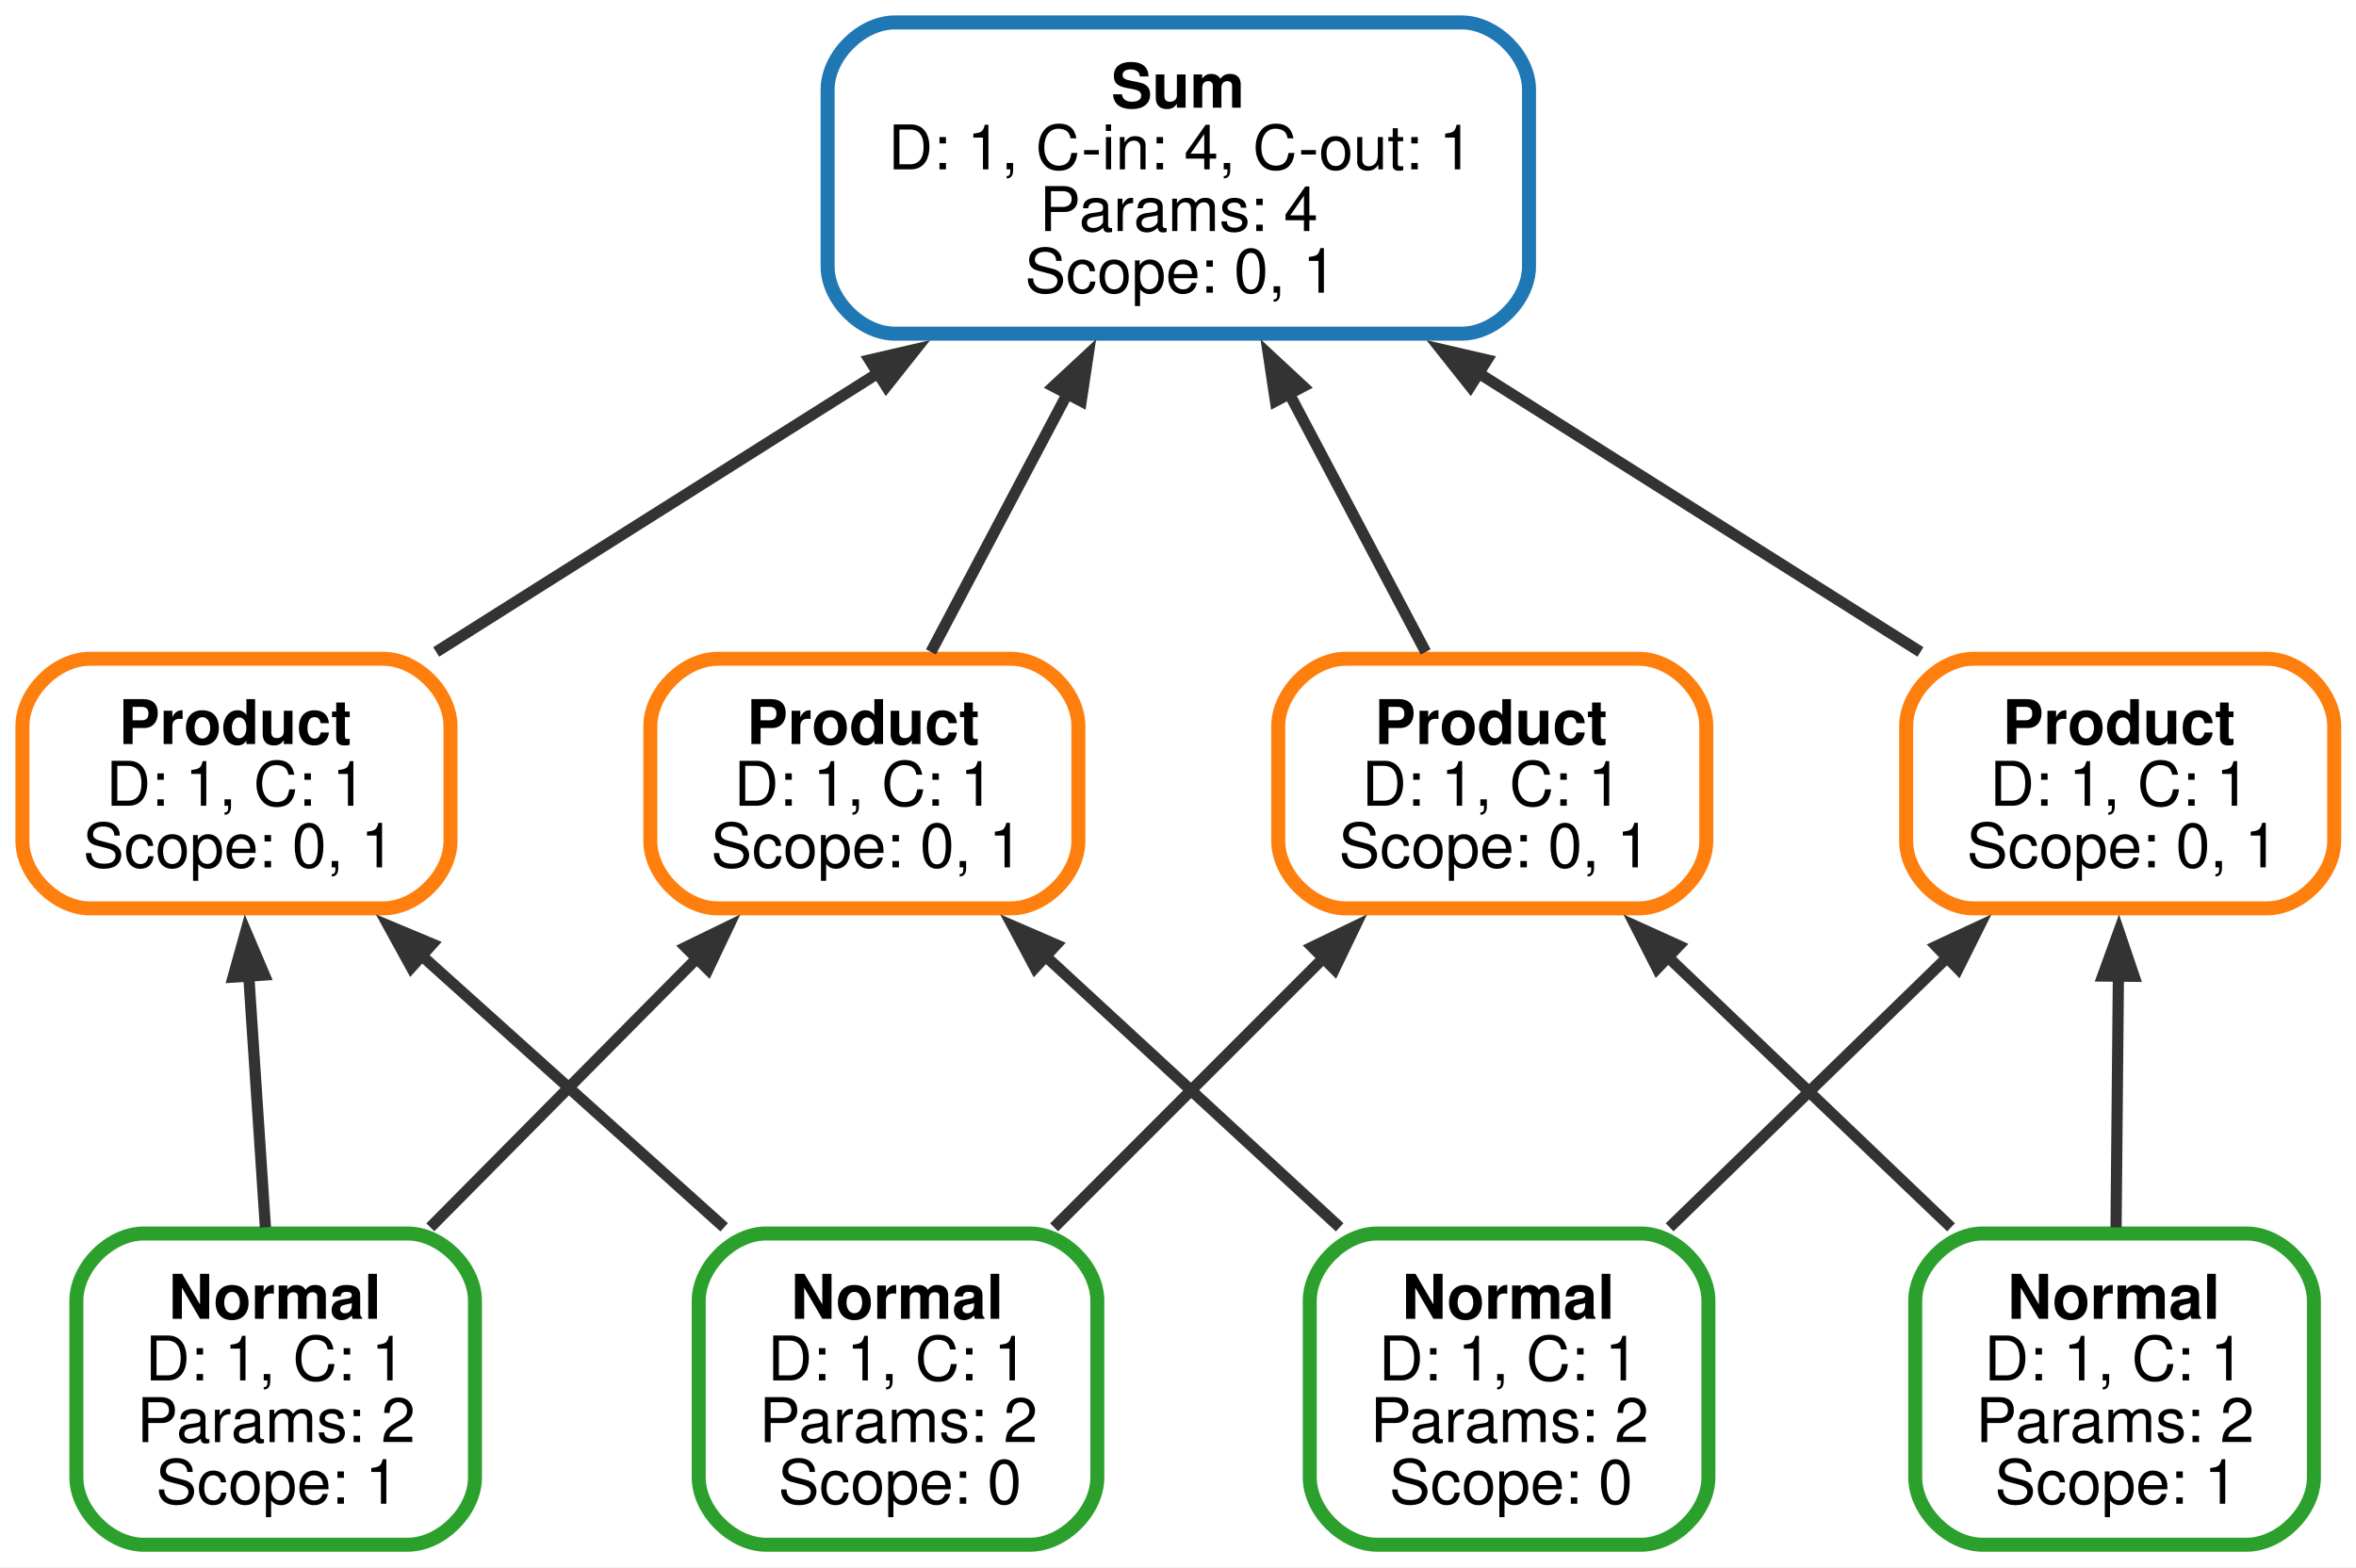
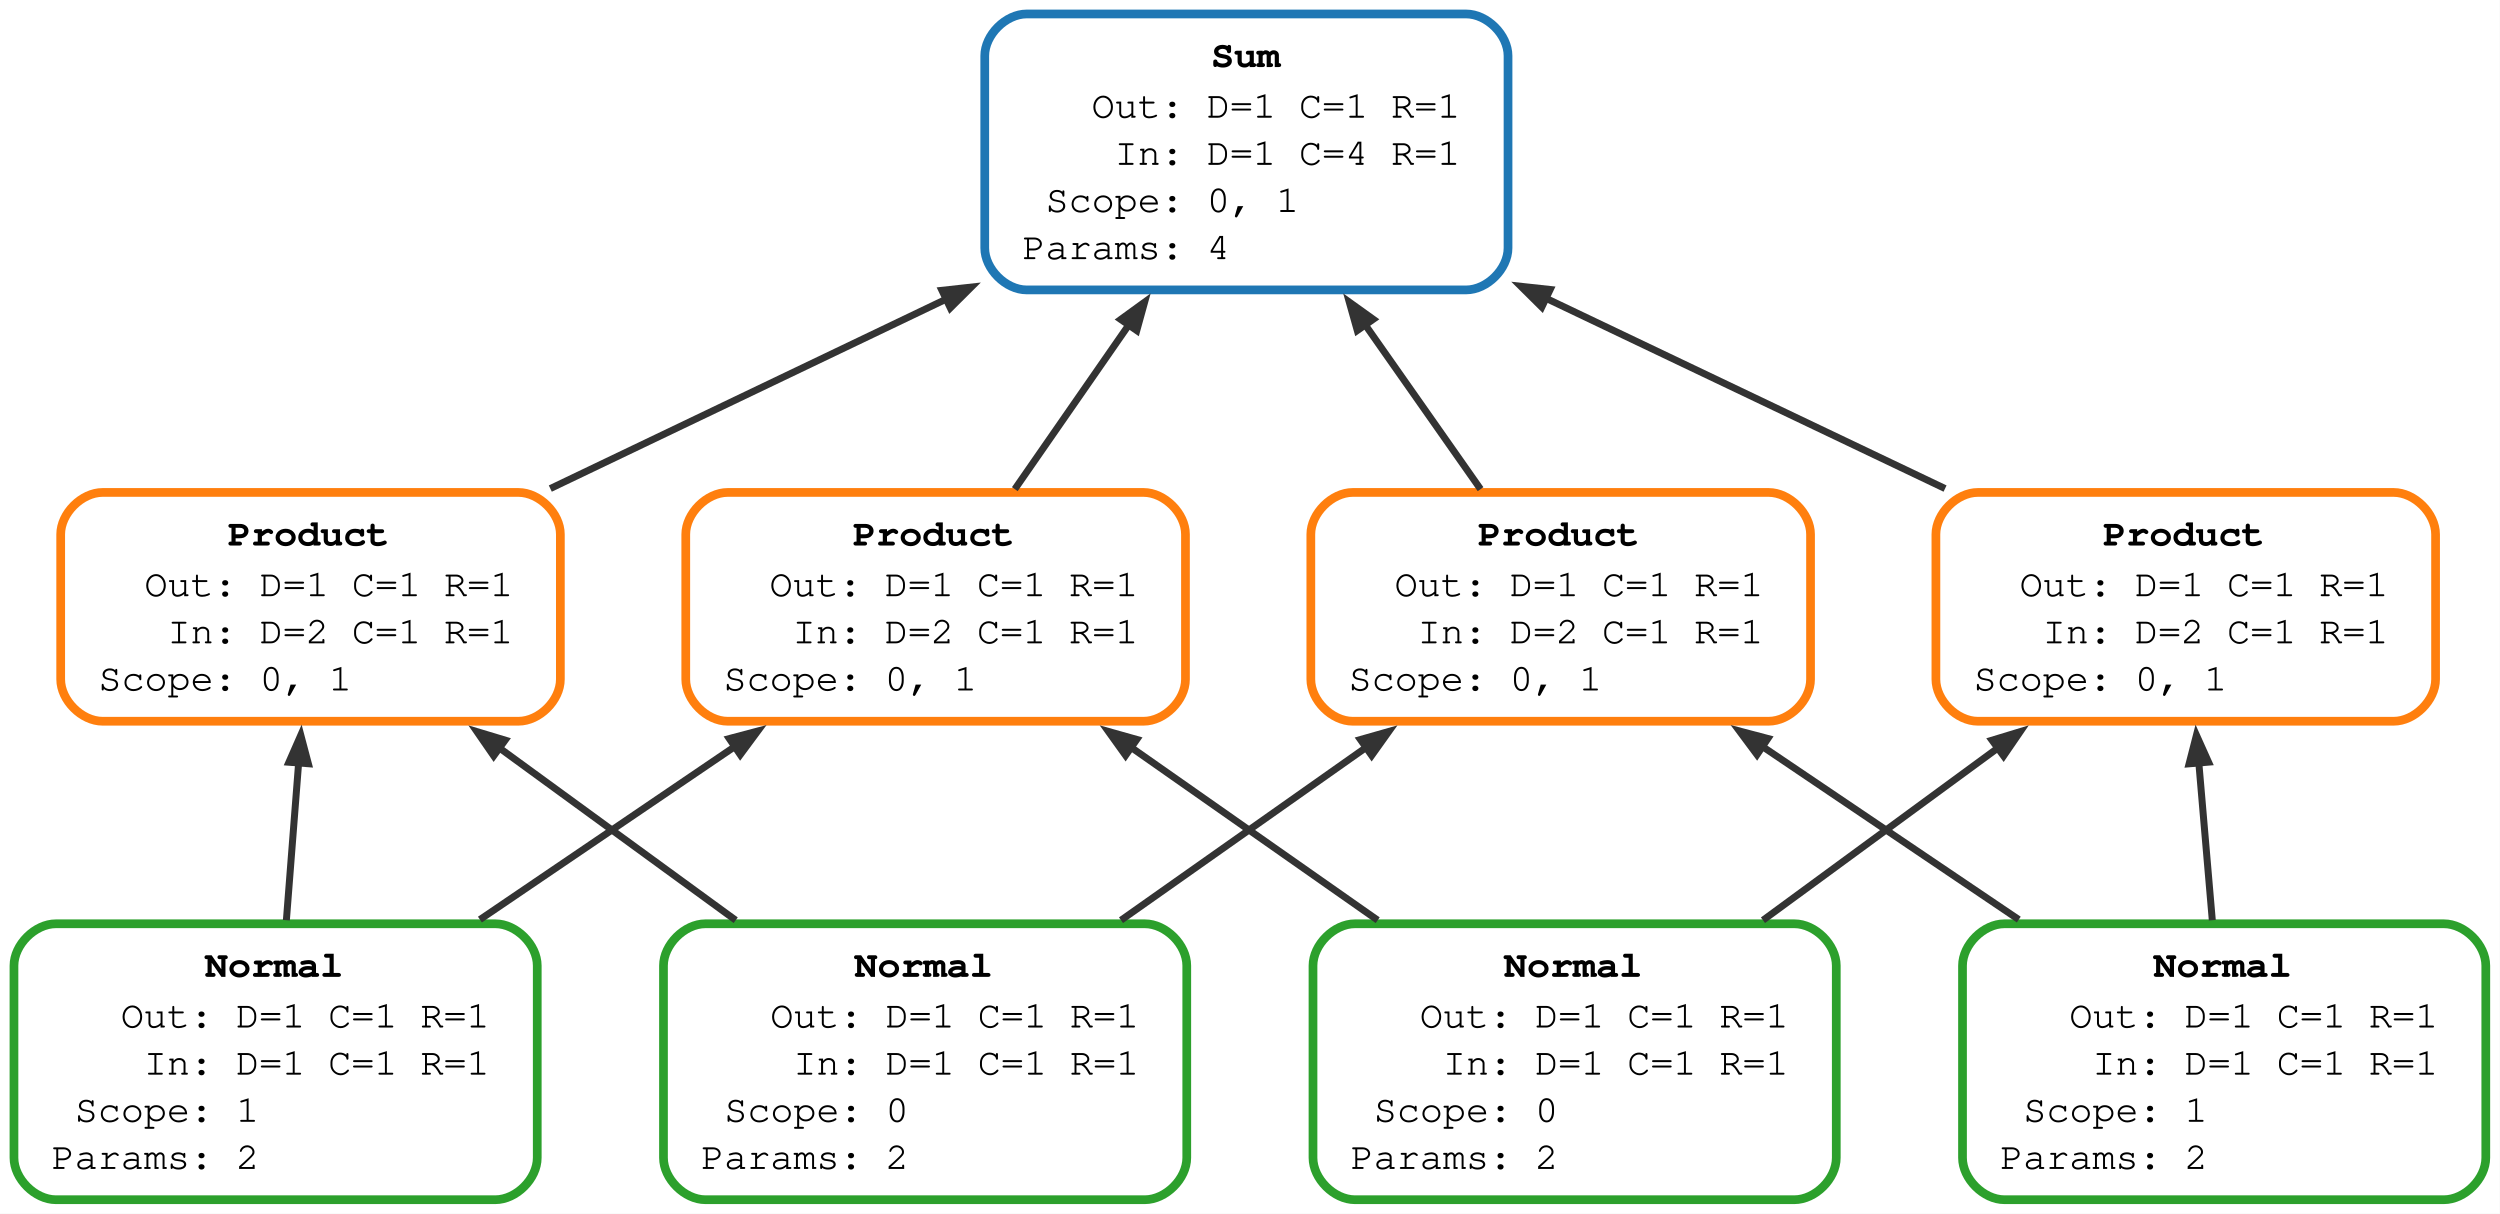
- <svg xmlns="http://www.w3.org/2000/svg" width="1751pt" height="1165pt" viewBox="0.00 0.00 1751.00 1165.00">
-   <g id="graph0" class="graph" transform="scale(4.16667 4.16667) rotate(0) translate(4 275.56)">
-     <polygon fill="white" stroke="none" points="-4,4 -4,-275.56 416.35,-275.56 416.35,4 -4,4" />
+ <svg xmlns="http://www.w3.org/2000/svg" width="2983pt" height="1448pt" viewBox="0.00 0.00 2983.00 1448.00">
+   <g id="graph0" class="graph" transform="scale(4.16667 4.16667) rotate(0) translate(4 343.56)">
+     <polygon fill="white" stroke="none" points="-4,4 -4,-343.56 711.85,-343.56 711.85,4 -4,4" />
    <g id="node1" class="node">
-       <path fill="white" stroke="#1f77b4" stroke-width="2.5" d="M256.73,-271.56C256.73,-271.56 155.62,-271.56 155.62,-271.56 149.62,-271.56 143.62,-265.56 143.62,-259.56 143.62,-259.56 143.62,-228.04 143.62,-228.04 143.62,-222.04 149.62,-216.04 155.62,-216.04 155.62,-216.04 256.73,-216.04 256.73,-216.04 262.73,-216.04 268.73,-222.04 268.73,-228.04 268.73,-228.04 268.73,-259.56 268.73,-259.56 268.73,-265.56 262.73,-271.56 256.73,-271.56" />
-       <text xml:space="preserve" text-anchor="start" x="194.18" y="-256.35" font-family="Helvetica,sans-Serif" font-weight="bold" font-size="11.00">Sum</text>
-       <text xml:space="preserve" text-anchor="start" x="154.43" y="-245.35" font-family="Helvetica,sans-Serif" font-size="11.00">D: 1, C-in: 4, C-out: 1</text>
-       <text xml:space="preserve" text-anchor="start" x="181.43" y="-234.35" font-family="Helvetica,sans-Serif" font-size="11.00">Params: 4</text>
-       <text xml:space="preserve" text-anchor="start" x="178.8" y="-223.35" font-family="Helvetica,sans-Serif" font-size="11.00">Scope: 0, 1</text>
+       <path fill="white" stroke="#1f77b4" stroke-width="2.5" d="M415.85,-339.56C415.85,-339.56 290,-339.56 290,-339.56 284,-339.56 278,-333.56 278,-327.56 278,-327.56 278,-272.54 278,-272.54 278,-266.54 284,-260.54 290,-260.54 290,-260.54 415.85,-260.54 415.85,-260.54 421.85,-260.54 427.85,-266.54 427.85,-272.54 427.85,-272.54 427.85,-327.56 427.85,-327.56 427.85,-333.56 421.85,-339.56 415.85,-339.56" />
+       <text xml:space="preserve" text-anchor="start" x="342.8" y="-324.35" font-family="Courier,monospace" font-weight="bold" font-size="11.00">Sum</text>
+       <text xml:space="preserve" text-anchor="start" x="288.8" y="-309.85" font-family="Courier,monospace" font-size="11.00">   Out: D=1 C=1 R=1</text>
+       <text xml:space="preserve" text-anchor="start" x="288.8" y="-296.35" font-family="Courier,monospace" font-size="11.00">    In: D=1 C=4 R=1</text>
+       <text xml:space="preserve" text-anchor="start" x="288.8" y="-282.85" font-family="Courier,monospace" font-size="11.00"> Scope: 0, 1</text>
+       <text xml:space="preserve" text-anchor="start" x="288.8" y="-269.35" font-family="Courier,monospace" font-size="11.00">Params: 4</text>
    </g>
    <g id="node2" class="node">
-       <path fill="white" stroke="#ff7f0e" stroke-width="2.5" d="M64.35,-158.04C64.35,-158.04 12,-158.04 12,-158.04 6,-158.04 0,-152.04 0,-146.04 0,-146.04 0,-125.52 0,-125.52 0,-119.52 6,-113.52 12,-113.52 12,-113.52 64.35,-113.52 64.35,-113.52 70.35,-113.52 76.35,-119.52 76.35,-125.52 76.35,-125.52 76.35,-146.04 76.35,-146.04 76.35,-152.04 70.35,-158.04 64.35,-158.04" />
-       <text xml:space="preserve" text-anchor="start" x="17.17" y="-142.83" font-family="Helvetica,sans-Serif" font-weight="bold" font-size="11.00">Product</text>
-       <text xml:space="preserve" text-anchor="start" x="14.92" y="-131.83" font-family="Helvetica,sans-Serif" font-size="11.00">D: 1, C: 1</text>
-       <text xml:space="preserve" text-anchor="start" x="10.8" y="-120.83" font-family="Helvetica,sans-Serif" font-size="11.00">Scope: 0, 1</text>
+       <path fill="white" stroke="#ff7f0e" stroke-width="2.5" d="M144.47,-202.54C144.47,-202.54 25.38,-202.54 25.38,-202.54 19.37,-202.54 13.38,-196.54 13.38,-190.54 13.38,-190.54 13.38,-149.02 13.38,-149.02 13.38,-143.02 19.38,-137.02 25.38,-137.02 25.38,-137.02 144.47,-137.02 144.47,-137.02 150.47,-137.02 156.47,-143.02 156.47,-149.02 156.47,-149.02 156.47,-190.54 156.47,-190.54 156.47,-196.54 150.47,-202.54 144.47,-202.54" />
+       <text xml:space="preserve" text-anchor="start" x="61.3" y="-187.33" font-family="Courier,monospace" font-weight="bold" font-size="11.00">Product</text>
+       <text xml:space="preserve" text-anchor="start" x="24.17" y="-172.83" font-family="Courier,monospace" font-size="11.00">  Out: D=1 C=1 R=1</text>
+       <text xml:space="preserve" text-anchor="start" x="24.17" y="-159.33" font-family="Courier,monospace" font-size="11.00">   In: D=2 C=1 R=1</text>
+       <text xml:space="preserve" text-anchor="start" x="24.17" y="-145.83" font-family="Courier,monospace" font-size="11.00">Scope: 0, 1</text>
    </g>
    <g id="edge3" class="edge">
-       <path fill="none" stroke="#333333" stroke-width="2" d="M73.8,-159.26C96.71,-173.72 126.89,-192.77 152.65,-209.02" />
-       <polygon fill="#333333" stroke="#333333" stroke-width="2" points="151.1,-211.35 159.36,-213.26 154.09,-206.62 151.1,-211.35" />
+       <path fill="none" stroke="#333333" stroke-width="2" d="M153.59,-203.65C188.19,-220.2 230.47,-240.44 267.18,-258.01" />
+       <polygon fill="#333333" stroke="#333333" stroke-width="2" points="265.73,-260.42 274.15,-261.35 268.14,-255.37 265.73,-260.42" />
    </g>
    <g id="node3" class="node">
-       <path fill="white" stroke="#2ca02c" stroke-width="2.5" d="M179.73,-55.52C179.73,-55.52 132.62,-55.52 132.62,-55.52 126.63,-55.52 120.63,-49.52 120.63,-43.52 120.63,-43.52 120.63,-12 120.63,-12 120.63,-6 126.63,0 132.63,0 132.63,0 179.73,0 179.73,0 185.73,0 191.73,-6 191.73,-12 191.73,-12 191.73,-43.52 191.73,-43.52 191.73,-49.52 185.73,-55.52 179.73,-55.52" />
-       <text xml:space="preserve" text-anchor="start" x="137.05" y="-40.31" font-family="Helvetica,sans-Serif" font-weight="bold" font-size="11.00">Normal</text>
-       <text xml:space="preserve" text-anchor="start" x="132.93" y="-29.31" font-family="Helvetica,sans-Serif" font-size="11.00">D: 1, C: 1</text>
-       <text xml:space="preserve" text-anchor="start" x="131.43" y="-18.31" font-family="Helvetica,sans-Serif" font-size="11.00">Params: 2</text>
-       <text xml:space="preserve" text-anchor="start" x="134.8" y="-7.31" font-family="Helvetica,sans-Serif" font-size="11.00">Scope: 0</text>
+       <path fill="white" stroke="#2ca02c" stroke-width="2.5" d="M323.85,-79.02C323.85,-79.02 198,-79.02 198,-79.02 192,-79.02 186,-73.02 186,-67.02 186,-67.02 186,-12 186,-12 186,-6 192,0 198,0 198,0 323.85,0 323.85,0 329.85,0 335.85,-6 335.85,-12 335.85,-12 335.85,-67.02 335.85,-67.02 335.85,-73.02 329.85,-79.02 323.85,-79.02" />
+       <text xml:space="preserve" text-anchor="start" x="240.68" y="-63.81" font-family="Courier,monospace" font-weight="bold" font-size="11.00">Normal</text>
+       <text xml:space="preserve" text-anchor="start" x="196.8" y="-49.31" font-family="Courier,monospace" font-size="11.00">   Out: D=1 C=1 R=1</text>
+       <text xml:space="preserve" text-anchor="start" x="196.8" y="-35.81" font-family="Courier,monospace" font-size="11.00">    In: D=1 C=1 R=1</text>
+       <text xml:space="preserve" text-anchor="start" x="196.8" y="-22.31" font-family="Courier,monospace" font-size="11.00"> Scope: 0</text>
+       <text xml:space="preserve" text-anchor="start" x="196.8" y="-8.81" font-family="Courier,monospace" font-size="11.00">Params: 2</text>
    </g>
    <g id="edge1" class="edge">
-       <path fill="none" stroke="#333333" stroke-width="2" d="M125.17,-56.62C108.51,-71.59 87.96,-90.05 71.02,-105.27" />
-       <polygon fill="#333333" stroke="#333333" stroke-width="2" points="69.36,-103 65.28,-110.43 73.1,-107.16 69.36,-103" />
+       <path fill="none" stroke="#333333" stroke-width="2" d="M206.68,-80.04C185.11,-95.76 160.35,-113.81 138.81,-129.51" />
+       <polygon fill="#333333" stroke="#333333" stroke-width="2" points="137.38,-127.09 132.56,-134.06 140.67,-131.61 137.38,-127.09" />
    </g>
    <g id="node7" class="node">
-       <path fill="white" stroke="#ff7f0e" stroke-width="2.5" d="M288.35,-158.04C288.35,-158.04 236,-158.04 236,-158.04 230,-158.04 224,-152.04 224,-146.04 224,-146.04 224,-125.52 224,-125.52 224,-119.52 230,-113.52 236,-113.52 236,-113.52 288.35,-113.52 288.35,-113.52 294.35,-113.52 300.35,-119.52 300.35,-125.52 300.35,-125.52 300.35,-146.04 300.35,-146.04 300.35,-152.04 294.35,-158.04 288.35,-158.04" />
-       <text xml:space="preserve" text-anchor="start" x="241.18" y="-142.83" font-family="Helvetica,sans-Serif" font-weight="bold" font-size="11.00">Product</text>
-       <text xml:space="preserve" text-anchor="start" x="238.93" y="-131.83" font-family="Helvetica,sans-Serif" font-size="11.00">D: 1, C: 1</text>
-       <text xml:space="preserve" text-anchor="start" x="234.8" y="-120.83" font-family="Helvetica,sans-Serif" font-size="11.00">Scope: 0, 1</text>
+       <path fill="white" stroke="#ff7f0e" stroke-width="2.5" d="M502.48,-202.54C502.48,-202.54 383.38,-202.54 383.38,-202.54 377.38,-202.54 371.38,-196.54 371.38,-190.54 371.38,-190.54 371.38,-149.02 371.38,-149.02 371.38,-143.02 377.38,-137.02 383.38,-137.02 383.38,-137.02 502.48,-137.02 502.48,-137.02 508.48,-137.02 514.48,-143.02 514.48,-149.02 514.48,-149.02 514.48,-190.54 514.48,-190.54 514.48,-196.54 508.48,-202.54 502.48,-202.54" />
+       <text xml:space="preserve" text-anchor="start" x="419.3" y="-187.33" font-family="Courier,monospace" font-weight="bold" font-size="11.00">Product</text>
+       <text xml:space="preserve" text-anchor="start" x="382.18" y="-172.83" font-family="Courier,monospace" font-size="11.00">  Out: D=1 C=1 R=1</text>
+       <text xml:space="preserve" text-anchor="start" x="382.18" y="-159.33" font-family="Courier,monospace" font-size="11.00">   In: D=2 C=1 R=1</text>
+       <text xml:space="preserve" text-anchor="start" x="382.18" y="-145.83" font-family="Courier,monospace" font-size="11.00">Scope: 0, 1</text>
    </g>
    <g id="edge7" class="edge">
-       <path fill="none" stroke="#333333" stroke-width="2" d="M184.03,-56.62C198.86,-71.45 217.12,-89.71 232.25,-104.85" />
-       <polygon fill="#333333" stroke="#333333" stroke-width="2" points="230.07,-106.63 237.71,-110.31 234.03,-102.67 230.07,-106.63" />
+       <path fill="none" stroke="#333333" stroke-width="2" d="M317.02,-80.04C339.32,-95.76 364.93,-113.81 387.2,-129.51" />
+       <polygon fill="#333333" stroke="#333333" stroke-width="2" points="385.57,-131.78 393.72,-134.1 388.8,-127.21 385.57,-131.78" />
    </g>
    <g id="node4" class="node">
-       <path fill="white" stroke="#2ca02c" stroke-width="2.5" d="M68.72,-55.52C68.72,-55.52 21.63,-55.52 21.63,-55.52 15.62,-55.52 9.62,-49.52 9.62,-43.52 9.62,-43.52 9.62,-12 9.62,-12 9.62,-6 15.62,0 21.62,0 21.62,0 68.72,0 68.72,0 74.72,0 80.72,-6 80.72,-12 80.72,-12 80.72,-43.52 80.72,-43.52 80.72,-49.52 74.72,-55.52 68.72,-55.52" />
-       <text xml:space="preserve" text-anchor="start" x="26.05" y="-40.31" font-family="Helvetica,sans-Serif" font-weight="bold" font-size="11.00">Normal</text>
-       <text xml:space="preserve" text-anchor="start" x="21.92" y="-29.31" font-family="Helvetica,sans-Serif" font-size="11.00">D: 1, C: 1</text>
-       <text xml:space="preserve" text-anchor="start" x="20.42" y="-18.31" font-family="Helvetica,sans-Serif" font-size="11.00">Params: 2</text>
-       <text xml:space="preserve" text-anchor="start" x="23.8" y="-7.31" font-family="Helvetica,sans-Serif" font-size="11.00">Scope: 1</text>
+       <path fill="white" stroke="#2ca02c" stroke-width="2.5" d="M137.85,-79.02C137.85,-79.02 12,-79.02 12,-79.02 6,-79.02 0,-73.02 0,-67.02 0,-67.02 0,-12 0,-12 0,-6 6,0 12,0 12,0 137.85,0 137.85,0 143.85,0 149.85,-6 149.85,-12 149.85,-12 149.85,-67.02 149.85,-67.02 149.85,-73.02 143.85,-79.02 137.85,-79.02" />
+       <text xml:space="preserve" text-anchor="start" x="54.67" y="-63.81" font-family="Courier,monospace" font-weight="bold" font-size="11.00">Normal</text>
+       <text xml:space="preserve" text-anchor="start" x="10.8" y="-49.31" font-family="Courier,monospace" font-size="11.00">   Out: D=1 C=1 R=1</text>
+       <text xml:space="preserve" text-anchor="start" x="10.8" y="-35.81" font-family="Courier,monospace" font-size="11.00">    In: D=1 C=1 R=1</text>
+       <text xml:space="preserve" text-anchor="start" x="10.8" y="-22.31" font-family="Courier,monospace" font-size="11.00"> Scope: 1</text>
+       <text xml:space="preserve" text-anchor="start" x="10.8" y="-8.81" font-family="Courier,monospace" font-size="11.00">Params: 2</text>
    </g>
    <g id="edge2" class="edge">
-       <path fill="none" stroke="#333333" stroke-width="2" d="M43.34,-56.62C42.43,-70.36 41.33,-87.05 40.37,-101.47" />
-       <polygon fill="#333333" stroke="#333333" stroke-width="2" points="37.58,-101.26 39.85,-109.43 43.17,-101.63 37.58,-101.26" />
+       <path fill="none" stroke="#333333" stroke-width="2" d="M78.01,-80.04C79.12,-94.35 80.39,-110.59 81.53,-125.23" />
+       <polygon fill="#333333" stroke="#333333" stroke-width="2" points="78.73,-125.28 82.14,-133.04 84.31,-124.85 78.73,-125.28" />
    </g>
    <g id="node5" class="node">
-       <path fill="white" stroke="#ff7f0e" stroke-width="2.5" d="M176.35,-158.04C176.35,-158.04 124,-158.04 124,-158.04 118,-158.04 112,-152.04 112,-146.04 112,-146.04 112,-125.52 112,-125.52 112,-119.52 118,-113.52 124,-113.52 124,-113.52 176.35,-113.52 176.35,-113.52 182.35,-113.52 188.35,-119.52 188.35,-125.52 188.35,-125.52 188.35,-146.04 188.35,-146.04 188.35,-152.04 182.35,-158.04 176.35,-158.04" />
-       <text xml:space="preserve" text-anchor="start" x="129.18" y="-142.83" font-family="Helvetica,sans-Serif" font-weight="bold" font-size="11.00">Product</text>
-       <text xml:space="preserve" text-anchor="start" x="126.93" y="-131.83" font-family="Helvetica,sans-Serif" font-size="11.00">D: 1, C: 1</text>
-       <text xml:space="preserve" text-anchor="start" x="122.8" y="-120.83" font-family="Helvetica,sans-Serif" font-size="11.00">Scope: 0, 1</text>
+       <path fill="white" stroke="#ff7f0e" stroke-width="2.5" d="M323.48,-202.54C323.48,-202.54 204.38,-202.54 204.38,-202.54 198.38,-202.54 192.38,-196.54 192.38,-190.54 192.38,-190.54 192.38,-149.02 192.38,-149.02 192.38,-143.02 198.38,-137.02 204.38,-137.02 204.38,-137.02 323.48,-137.02 323.48,-137.02 329.48,-137.02 335.48,-143.02 335.48,-149.02 335.48,-149.02 335.48,-190.54 335.48,-190.54 335.48,-196.54 329.48,-202.54 323.48,-202.54" />
+       <text xml:space="preserve" text-anchor="start" x="240.3" y="-187.33" font-family="Courier,monospace" font-weight="bold" font-size="11.00">Product</text>
+       <text xml:space="preserve" text-anchor="start" x="203.18" y="-172.83" font-family="Courier,monospace" font-size="11.00">  Out: D=1 C=1 R=1</text>
+       <text xml:space="preserve" text-anchor="start" x="203.18" y="-159.33" font-family="Courier,monospace" font-size="11.00">   In: D=2 C=1 R=1</text>
+       <text xml:space="preserve" text-anchor="start" x="203.18" y="-145.83" font-family="Courier,monospace" font-size="11.00">Scope: 0, 1</text>
    </g>
    <g id="edge5" class="edge">
-       <path fill="none" stroke="#333333" stroke-width="2" d="M72.76,-56.62C87.46,-71.45 105.54,-89.71 120.54,-104.85" />
-       <polygon fill="#333333" stroke="#333333" stroke-width="2" points="118.31,-106.59 125.93,-110.3 122.29,-102.64 118.31,-106.59" />
+       <path fill="none" stroke="#333333" stroke-width="2" d="M133.43,-80.22C156.69,-96 183.37,-114.11 206.51,-129.82" />
+       <polygon fill="#333333" stroke="#333333" stroke-width="2" points="204.83,-132.06 213.02,-134.23 207.98,-127.43 204.83,-132.06" />
    </g>
    <g id="edge6" class="edge">
-       <path fill="none" stroke="#333333" stroke-width="2" d="M162.05,-159.26C169.18,-172.75 178.42,-190.25 186.6,-205.73" />
-       <polygon fill="#333333" stroke="#333333" stroke-width="2" points="183.9,-206.62 190.11,-212.39 188.85,-204.01 183.9,-206.62" />
+       <path fill="none" stroke="#333333" stroke-width="2" d="M286.61,-203.48C296.61,-217.88 308.55,-235.1 319.53,-250.92" />
+       <polygon fill="#333333" stroke="#333333" stroke-width="2" points="316.93,-252.08 323.79,-257.06 321.53,-248.89 316.93,-252.08" />
    </g>
    <g id="node6" class="node">
-       <path fill="white" stroke="#2ca02c" stroke-width="2.5" d="M288.73,-55.52C288.73,-55.52 241.62,-55.52 241.62,-55.52 235.62,-55.52 229.62,-49.52 229.62,-43.52 229.62,-43.52 229.62,-12 229.62,-12 229.62,-6 235.62,0 241.62,0 241.62,0 288.73,0 288.73,0 294.73,0 300.73,-6 300.73,-12 300.73,-12 300.73,-43.52 300.73,-43.52 300.73,-49.52 294.73,-55.52 288.73,-55.52" />
-       <text xml:space="preserve" text-anchor="start" x="246.05" y="-40.31" font-family="Helvetica,sans-Serif" font-weight="bold" font-size="11.00">Normal</text>
-       <text xml:space="preserve" text-anchor="start" x="241.93" y="-29.31" font-family="Helvetica,sans-Serif" font-size="11.00">D: 1, C: 1</text>
-       <text xml:space="preserve" text-anchor="start" x="240.43" y="-18.31" font-family="Helvetica,sans-Serif" font-size="11.00">Params: 2</text>
-       <text xml:space="preserve" text-anchor="start" x="243.8" y="-7.31" font-family="Helvetica,sans-Serif" font-size="11.00">Scope: 0</text>
+       <path fill="white" stroke="#2ca02c" stroke-width="2.5" d="M509.85,-79.02C509.85,-79.02 384,-79.02 384,-79.02 378,-79.02 372,-73.02 372,-67.02 372,-67.02 372,-12 372,-12 372,-6 378,0 384,0 384,0 509.85,0 509.85,0 515.85,0 521.85,-6 521.85,-12 521.85,-12 521.85,-67.02 521.85,-67.02 521.85,-73.02 515.85,-79.02 509.85,-79.02" />
+       <text xml:space="preserve" text-anchor="start" x="426.68" y="-63.81" font-family="Courier,monospace" font-weight="bold" font-size="11.00">Normal</text>
+       <text xml:space="preserve" text-anchor="start" x="382.8" y="-49.31" font-family="Courier,monospace" font-size="11.00">   Out: D=1 C=1 R=1</text>
+       <text xml:space="preserve" text-anchor="start" x="382.8" y="-35.81" font-family="Courier,monospace" font-size="11.00">    In: D=1 C=1 R=1</text>
+       <text xml:space="preserve" text-anchor="start" x="382.8" y="-22.31" font-family="Courier,monospace" font-size="11.00"> Scope: 0</text>
+       <text xml:space="preserve" text-anchor="start" x="382.8" y="-8.81" font-family="Courier,monospace" font-size="11.00">Params: 2</text>
    </g>
    <g id="edge4" class="edge">
-       <path fill="none" stroke="#333333" stroke-width="2" d="M234.96,-56.62C218.72,-71.59 198.7,-90.05 182.19,-105.27" />
-       <polygon fill="#333333" stroke="#333333" stroke-width="2" points="180.61,-102.92 176.62,-110.4 184.4,-107.03 180.61,-102.92" />
+       <path fill="none" stroke="#333333" stroke-width="2" d="M390.53,-80.04C368,-95.83 342.12,-113.97 319.66,-129.71" />
+       <polygon fill="#333333" stroke="#333333" stroke-width="2" points="318.33,-127.22 313.39,-134.11 321.55,-131.81 318.33,-127.22" />
    </g>
    <g id="node9" class="node">
-       <path fill="white" stroke="#ff7f0e" stroke-width="2.5" d="M400.35,-158.04C400.35,-158.04 348,-158.04 348,-158.04 342,-158.04 336,-152.04 336,-146.04 336,-146.04 336,-125.52 336,-125.52 336,-119.52 342,-113.52 348,-113.52 348,-113.52 400.35,-113.52 400.35,-113.52 406.35,-113.52 412.35,-119.52 412.35,-125.52 412.35,-125.52 412.35,-146.04 412.35,-146.04 412.35,-152.04 406.35,-158.04 400.35,-158.04" />
-       <text xml:space="preserve" text-anchor="start" x="353.18" y="-142.83" font-family="Helvetica,sans-Serif" font-weight="bold" font-size="11.00">Product</text>
-       <text xml:space="preserve" text-anchor="start" x="350.93" y="-131.83" font-family="Helvetica,sans-Serif" font-size="11.00">D: 1, C: 1</text>
-       <text xml:space="preserve" text-anchor="start" x="346.8" y="-120.83" font-family="Helvetica,sans-Serif" font-size="11.00">Scope: 0, 1</text>
+       <path fill="white" stroke="#ff7f0e" stroke-width="2.5" d="M681.47,-202.54C681.47,-202.54 562.38,-202.54 562.38,-202.54 556.38,-202.54 550.38,-196.54 550.38,-190.54 550.38,-190.54 550.38,-149.02 550.38,-149.02 550.38,-143.02 556.38,-137.02 562.38,-137.02 562.38,-137.02 681.47,-137.02 681.47,-137.02 687.47,-137.02 693.47,-143.02 693.47,-149.02 693.47,-149.02 693.47,-190.54 693.47,-190.54 693.47,-196.54 687.47,-202.54 681.47,-202.54" />
+       <text xml:space="preserve" text-anchor="start" x="598.3" y="-187.33" font-family="Courier,monospace" font-weight="bold" font-size="11.00">Product</text>
+       <text xml:space="preserve" text-anchor="start" x="561.17" y="-172.83" font-family="Courier,monospace" font-size="11.00">  Out: D=1 C=1 R=1</text>
+       <text xml:space="preserve" text-anchor="start" x="561.17" y="-159.33" font-family="Courier,monospace" font-size="11.00">   In: D=2 C=1 R=1</text>
+       <text xml:space="preserve" text-anchor="start" x="561.17" y="-145.83" font-family="Courier,monospace" font-size="11.00">Scope: 0, 1</text>
    </g>
    <g id="edge10" class="edge">
-       <path fill="none" stroke="#333333" stroke-width="2" d="M293.81,-56.62C309.07,-71.45 327.84,-89.71 343.41,-104.85" />
-       <polygon fill="#333333" stroke="#333333" stroke-width="2" points="341.36,-106.77 349.05,-110.34 345.26,-102.75 341.36,-106.77" />
+       <path fill="none" stroke="#333333" stroke-width="2" d="M500.86,-80.04C522.31,-95.76 546.93,-113.81 568.34,-129.51" />
+       <polygon fill="#333333" stroke="#333333" stroke-width="2" points="566.44,-131.59 574.55,-134.06 569.76,-127.07 566.44,-131.59" />
    </g>
    <g id="edge9" class="edge">
-       <path fill="none" stroke="#333333" stroke-width="2" d="M250.3,-159.26C243.17,-172.75 233.93,-190.25 225.75,-205.73" />
-       <polygon fill="#333333" stroke="#333333" stroke-width="2" points="223.5,-204.01 222.24,-212.39 228.45,-206.62 223.5,-204.01" />
+       <path fill="none" stroke="#333333" stroke-width="2" d="M419.98,-203.48C409.87,-217.88 397.8,-235.1 386.69,-250.92" />
+       <polygon fill="#333333" stroke="#333333" stroke-width="2" points="384.68,-248.91 382.38,-257.07 389.27,-252.13 384.68,-248.91" />
    </g>
    <g id="node8" class="node">
-       <path fill="white" stroke="#2ca02c" stroke-width="2.5" d="M396.73,-55.52C396.73,-55.52 349.62,-55.52 349.62,-55.52 343.62,-55.52 337.62,-49.52 337.62,-43.52 337.62,-43.52 337.62,-12 337.62,-12 337.62,-6 343.62,0 349.62,0 349.62,0 396.73,0 396.73,0 402.73,0 408.73,-6 408.73,-12 408.73,-12 408.73,-43.52 408.73,-43.52 408.73,-49.52 402.73,-55.52 396.73,-55.52" />
-       <text xml:space="preserve" text-anchor="start" x="354.05" y="-40.31" font-family="Helvetica,sans-Serif" font-weight="bold" font-size="11.00">Normal</text>
-       <text xml:space="preserve" text-anchor="start" x="349.93" y="-29.31" font-family="Helvetica,sans-Serif" font-size="11.00">D: 1, C: 1</text>
-       <text xml:space="preserve" text-anchor="start" x="348.43" y="-18.31" font-family="Helvetica,sans-Serif" font-size="11.00">Params: 2</text>
-       <text xml:space="preserve" text-anchor="start" x="351.8" y="-7.31" font-family="Helvetica,sans-Serif" font-size="11.00">Scope: 1</text>
+       <path fill="white" stroke="#2ca02c" stroke-width="2.5" d="M695.85,-79.02C695.85,-79.02 570,-79.02 570,-79.02 564,-79.02 558,-73.02 558,-67.02 558,-67.02 558,-12 558,-12 558,-6 564,0 570,0 570,0 695.85,0 695.85,0 701.85,0 707.85,-6 707.85,-12 707.85,-12 707.85,-67.02 707.85,-67.02 707.85,-73.02 701.85,-79.02 695.85,-79.02" />
+       <text xml:space="preserve" text-anchor="start" x="612.67" y="-63.81" font-family="Courier,monospace" font-weight="bold" font-size="11.00">Normal</text>
+       <text xml:space="preserve" text-anchor="start" x="568.8" y="-49.31" font-family="Courier,monospace" font-size="11.00">   Out: D=1 C=1 R=1</text>
+       <text xml:space="preserve" text-anchor="start" x="568.8" y="-35.81" font-family="Courier,monospace" font-size="11.00">    In: D=1 C=1 R=1</text>
+       <text xml:space="preserve" text-anchor="start" x="568.8" y="-22.31" font-family="Courier,monospace" font-size="11.00"> Scope: 1</text>
+       <text xml:space="preserve" text-anchor="start" x="568.8" y="-8.81" font-family="Courier,monospace" font-size="11.00">Params: 2</text>
    </g>
    <g id="edge8" class="edge">
-       <path fill="none" stroke="#333333" stroke-width="2" d="M344.01,-56.62C328.48,-71.45 309.36,-89.71 293.51,-104.85" />
-       <polygon fill="#333333" stroke="#333333" stroke-width="2" points="291.59,-102.81 287.74,-110.36 295.46,-106.86 291.59,-102.81" />
+       <path fill="none" stroke="#333333" stroke-width="2" d="M574.11,-80.22C550.73,-96 523.91,-114.11 500.64,-129.82" />
+       <polygon fill="#333333" stroke="#333333" stroke-width="2" points="499.15,-127.44 494.09,-134.24 502.28,-132.08 499.15,-127.44" />
    </g>
    <g id="edge11" class="edge">
-       <path fill="none" stroke="#333333" stroke-width="2" d="M373.44,-56.62C373.57,-70.36 373.72,-87.05 373.86,-101.47" />
-       <polygon fill="#333333" stroke="#333333" stroke-width="2" points="371.06,-101.45 373.94,-109.42 376.66,-101.4 371.06,-101.45" />
+       <path fill="none" stroke="#333333" stroke-width="2" d="M629.53,-80.04C628.31,-94.35 626.91,-110.59 625.66,-125.23" />
+       <polygon fill="#333333" stroke="#333333" stroke-width="2" points="622.88,-124.83 624.99,-133.04 628.46,-125.31 622.88,-124.83" />
    </g>
    <g id="edge12" class="edge">
-       <path fill="none" stroke="#333333" stroke-width="2" d="M338.55,-159.26C315.64,-173.72 285.46,-192.77 259.7,-209.02" />
-       <polygon fill="#333333" stroke="#333333" stroke-width="2" points="258.26,-206.62 252.99,-213.26 261.25,-211.35 258.26,-206.62" />
+       <path fill="none" stroke="#333333" stroke-width="2" d="M553,-203.65C518.13,-220.27 475.48,-240.61 438.53,-258.23" />
+       <polygon fill="#333333" stroke="#333333" stroke-width="2" points="437.52,-255.61 431.5,-261.58 439.93,-260.66 437.52,-255.61" />
    </g>
  </g>
</svg>
